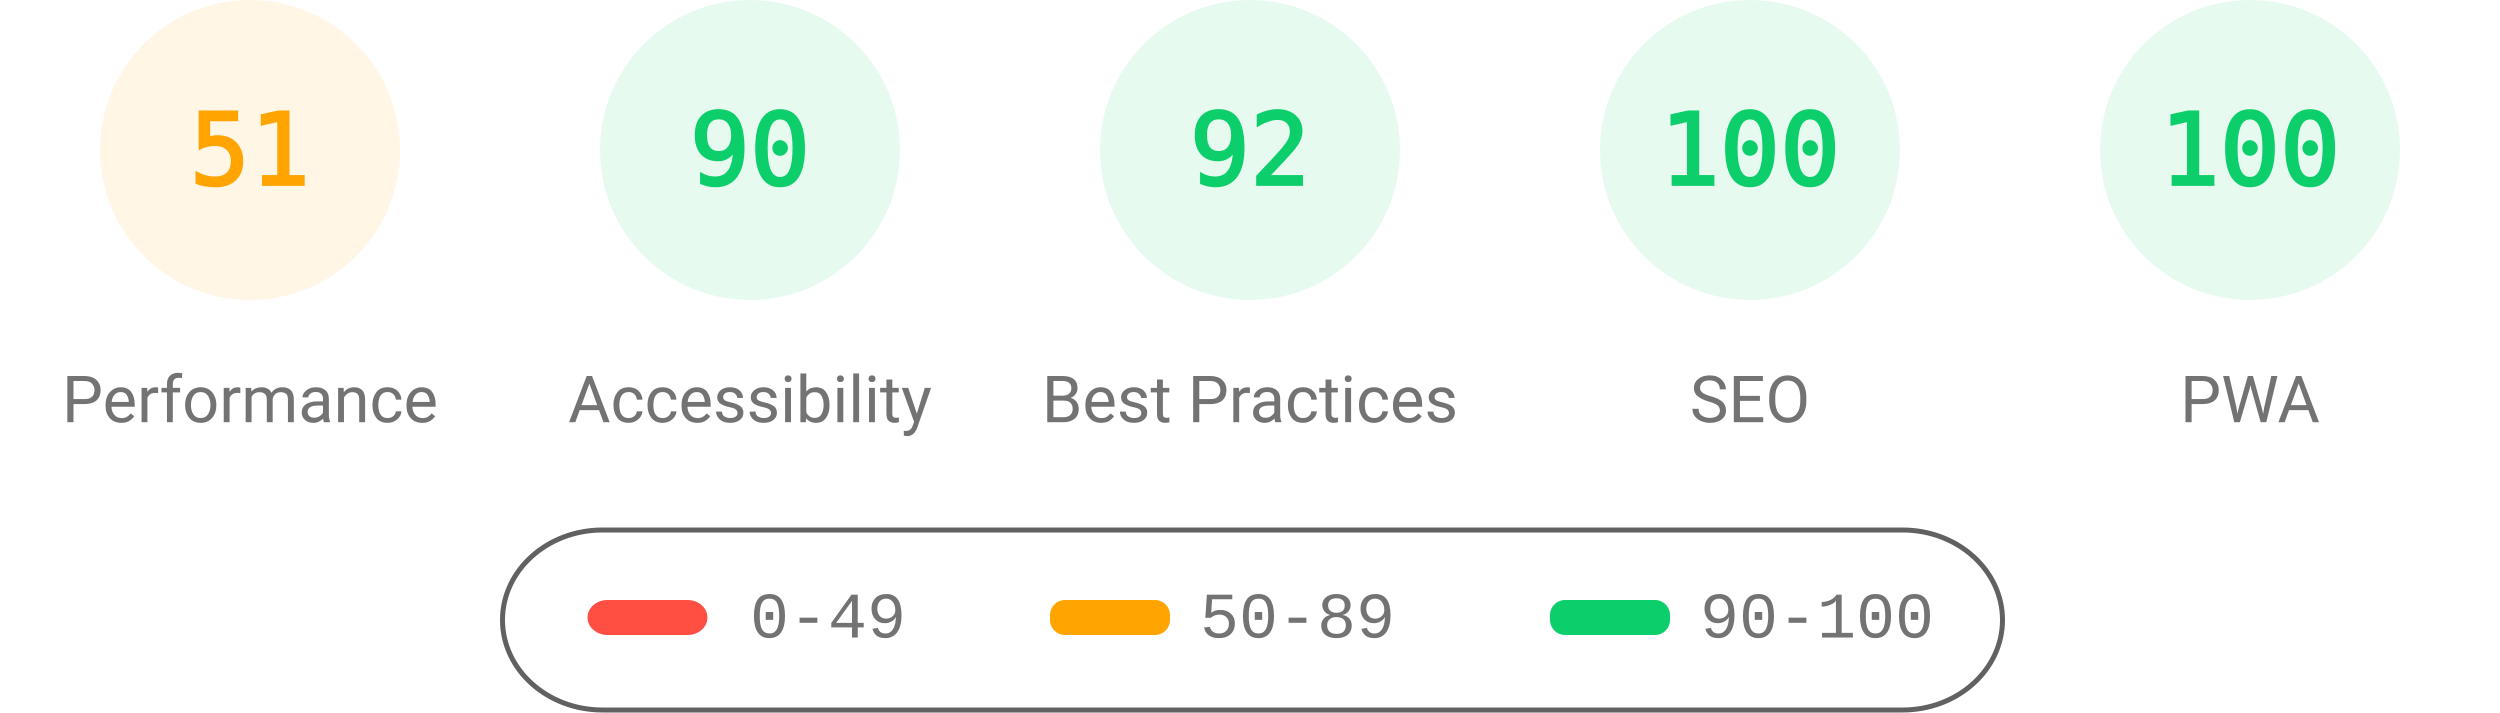
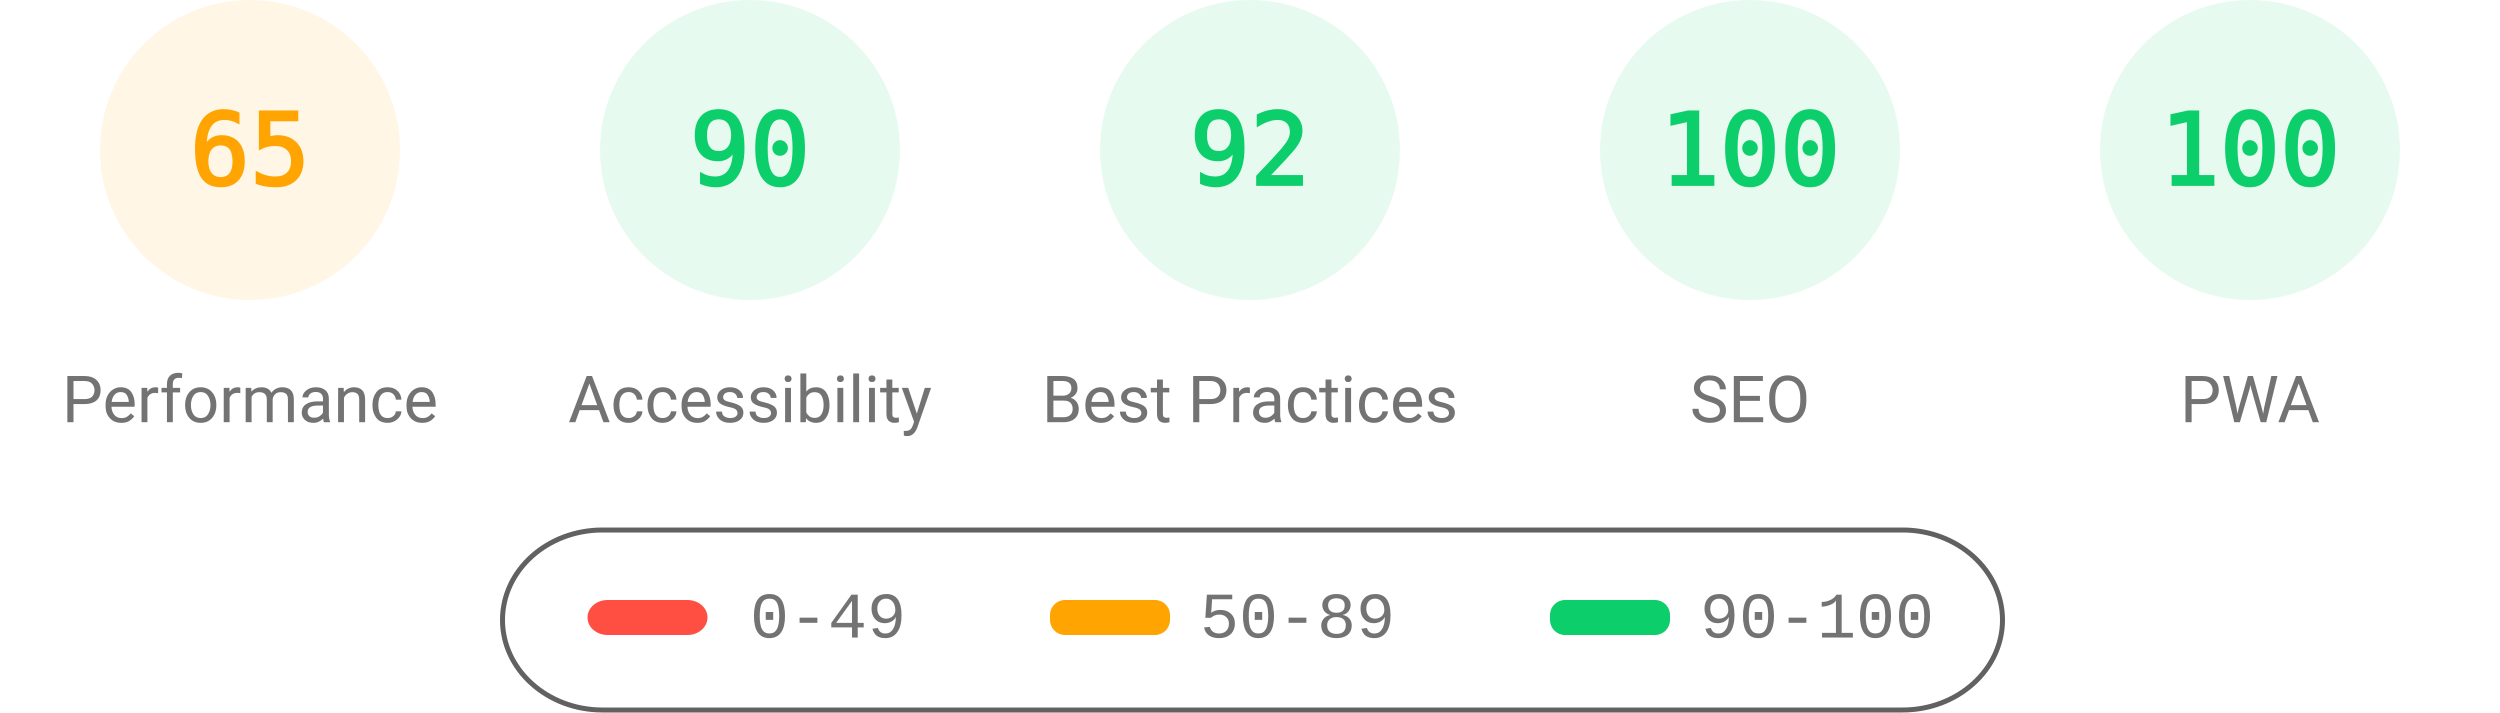
<svg xmlns="http://www.w3.org/2000/svg" fill="none" width="1000" height="285">
  <style>.gauge-base{opacity:.1}.gauge-arc{fill:none;animation-delay:250ms;stroke-linecap:round;transform:rotate(-90deg);transform-origin:100px 60px;animation:load-gauge 1s ease forwards}.guage-text{font-size:40px;font-family:monospace;text-align:center}.guage-red{color:#ff4e42;fill:#ff4e42;stroke:#ff4e42}.guage-orange{color:#ffa400;fill:#ffa400;stroke:#ffa400}.guage-green{color:#0cce6b;fill:#0cce6b;stroke:#0cce6b}.guage-undefined{color:#5c5c5c;fill:#5c5c5c;stroke:#5c5c5c}.guage-title{color:#737373;fill:#737373;stroke:none;font-size:26px;line-height:26px;font-family:Roboto,Halvetica,Arial,sans-serif}@keyframes load-gauge{from{stroke-dasharray:0 352.858}}</style>
  <svg class="guage-div guage-perf guage-orange" viewBox="0 0 200 200" width="200" height="200">
    <circle class="gauge-base" r="56" cx="100" cy="60" stroke-width="8" />
-     <circle class="gauge-arc guage-arc-1" r="56" cx="100" cy="60" stroke-width="8" style="stroke-dasharray:179.448,351.858" />
-     <text class="guage-text" x="100" y="60" alignment-baseline="central" dominant-baseline="central" text-anchor="middle">51</text>
+     <circle class="gauge-arc guage-arc-1" r="56" cx="100" cy="60" stroke-width="8" style="stroke-dasharray:228.708,351.858" />
+     <text class="guage-text" x="100" y="60" alignment-baseline="central" dominant-baseline="central" text-anchor="middle">65</text>
    <text class="guage-title" x="100" y="160" alignment-baseline="central" dominant-baseline="central" text-anchor="middle">Performance</text>
  </svg>
  <svg class="guage-div guage-acc guage-green" viewBox="0 0 200 200" width="200" height="200" x="200">
    <circle class="gauge-base" r="56" cx="100" cy="60" stroke-width="8" />
    <circle class="gauge-arc guage-arc-2" r="56" cx="100" cy="60" stroke-width="8" style="stroke-dasharray:316.672,351.858" />
    <text class="guage-text" x="100" y="60" alignment-baseline="central" dominant-baseline="central" text-anchor="middle">90</text>
    <text class="guage-title" x="100" y="160" alignment-baseline="central" dominant-baseline="central" text-anchor="middle">Accessibility</text>
  </svg>
  <svg class="guage-div guage-best guage-green" viewBox="0 0 200 200" width="200" height="200" x="400">
    <circle class="gauge-base" r="56" cx="100" cy="60" stroke-width="8" />
    <circle class="gauge-arc guage-arc-3" r="56" cx="100" cy="60" stroke-width="8" style="stroke-dasharray:323.709,351.858" />
    <text class="guage-text" x="100" y="60" alignment-baseline="central" dominant-baseline="central" text-anchor="middle">92</text>
    <text class="guage-title" x="100" y="160" alignment-baseline="central" dominant-baseline="central" text-anchor="middle">Best Practices</text>
  </svg>
  <svg class="guage-div guage-seo guage-green" viewBox="0 0 200 200" width="200" height="200" x="600">
    <circle class="gauge-base" r="56" cx="100" cy="60" stroke-width="8" />
    <circle class="gauge-arc guage-arc-4" r="56" cx="100" cy="60" stroke-width="8" style="stroke-dasharray:351.858,351.858" />
    <text class="guage-text" x="100" y="60" alignment-baseline="central" dominant-baseline="central" text-anchor="middle">100</text>
    <text class="guage-title" x="100" y="160" alignment-baseline="central" dominant-baseline="central" text-anchor="middle">SEO</text>
  </svg>
  <svg class="guage-div guage-pwa guage-green" viewBox="0 0 200 200" width="200" height="200" x="800">
    <circle class="gauge-base" r="56" cx="100" cy="60" stroke-width="8" />
    <circle class="gauge-arc guage-arc-4" r="56" cx="100" cy="60" stroke-width="8" style="stroke-dasharray:351.858,351.858" />
    <text class="guage-text" x="100" y="60" alignment-baseline="central" dominant-baseline="central" text-anchor="middle">100</text>
    <text class="guage-title" x="100" y="160" alignment-baseline="central" dominant-baseline="central" text-anchor="middle">PWA</text>
  </svg>
  <svg width="604" height="76" x="200" y="210">
    <path fill="none" id="canvas_background" d="M-1-1h604v80H-1z" />
    <rect fill-opacity="0" stroke="#616161" stroke-width="2" rx="40" id="svg_2" height="72" width="600" y="2" x="1" fill="#000" />
    <rect stroke="#000" rx="8" id="svg_3" height="14" width="48" y="30" x="35" stroke-opacity="null" stroke-width="0" fill="#ff4e42" />
    <rect stroke="#000" rx="6" id="svg_4" height="14" width="48" y="30" x="220" stroke-opacity="null" stroke-width="0" fill="#ffa400" />
    <rect stroke="#000" rx="6" id="svg_5" height="14" width="48" y="30" x="420" stroke-opacity="null" stroke-width="0" fill="#0cce6b" />
    <text xml:space="preserve" text-anchor="start" font-family="'Courier New', Courier, monospace" font-size="26" id="svg_6" y="45" x="100" stroke-opacity="null" stroke-width="0" stroke="#000" fill="#737373">0-49</text>
    <text xml:space="preserve" text-anchor="start" font-family="'Courier New', Courier, monospace" font-size="26" id="svg_7" y="45" x="280" stroke-opacity="null" stroke-width="0" stroke="#000" fill="#737373">50-89</text>
    <text xml:space="preserve" text-anchor="start" font-family="'Courier New', Courier, monospace" font-size="26" id="svg_8" y="45" x="480" stroke-opacity="null" stroke-width="0" stroke="#000" fill="#737373">90-100</text>
  </svg>
</svg>
